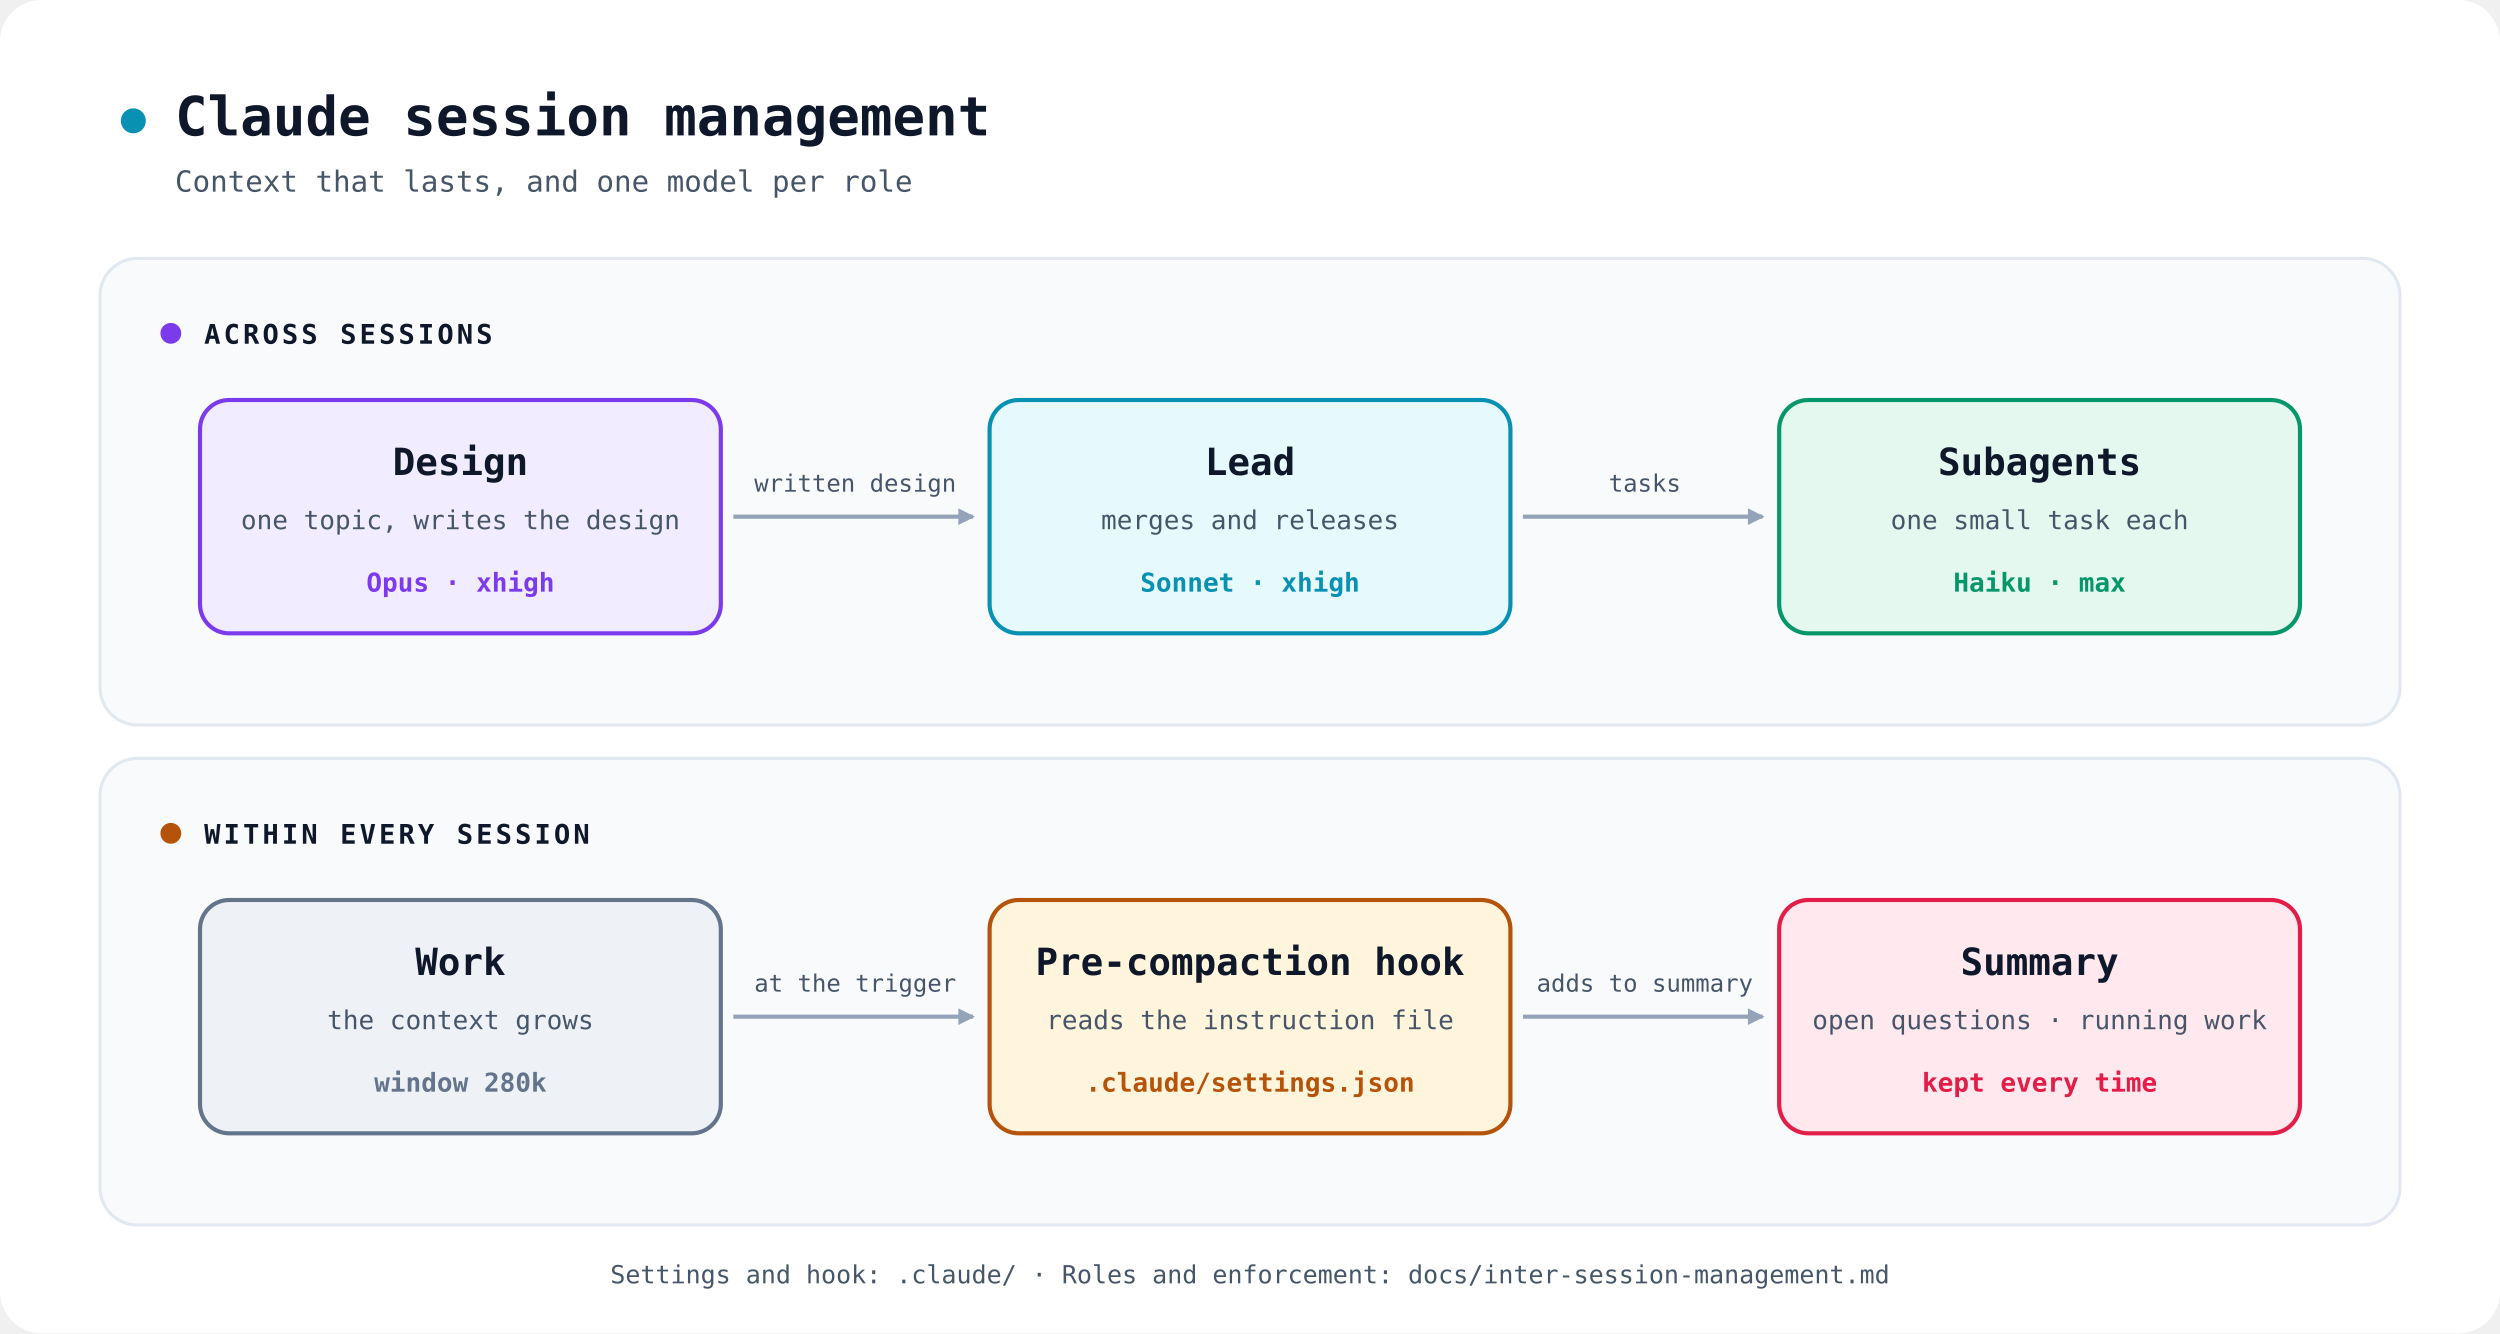
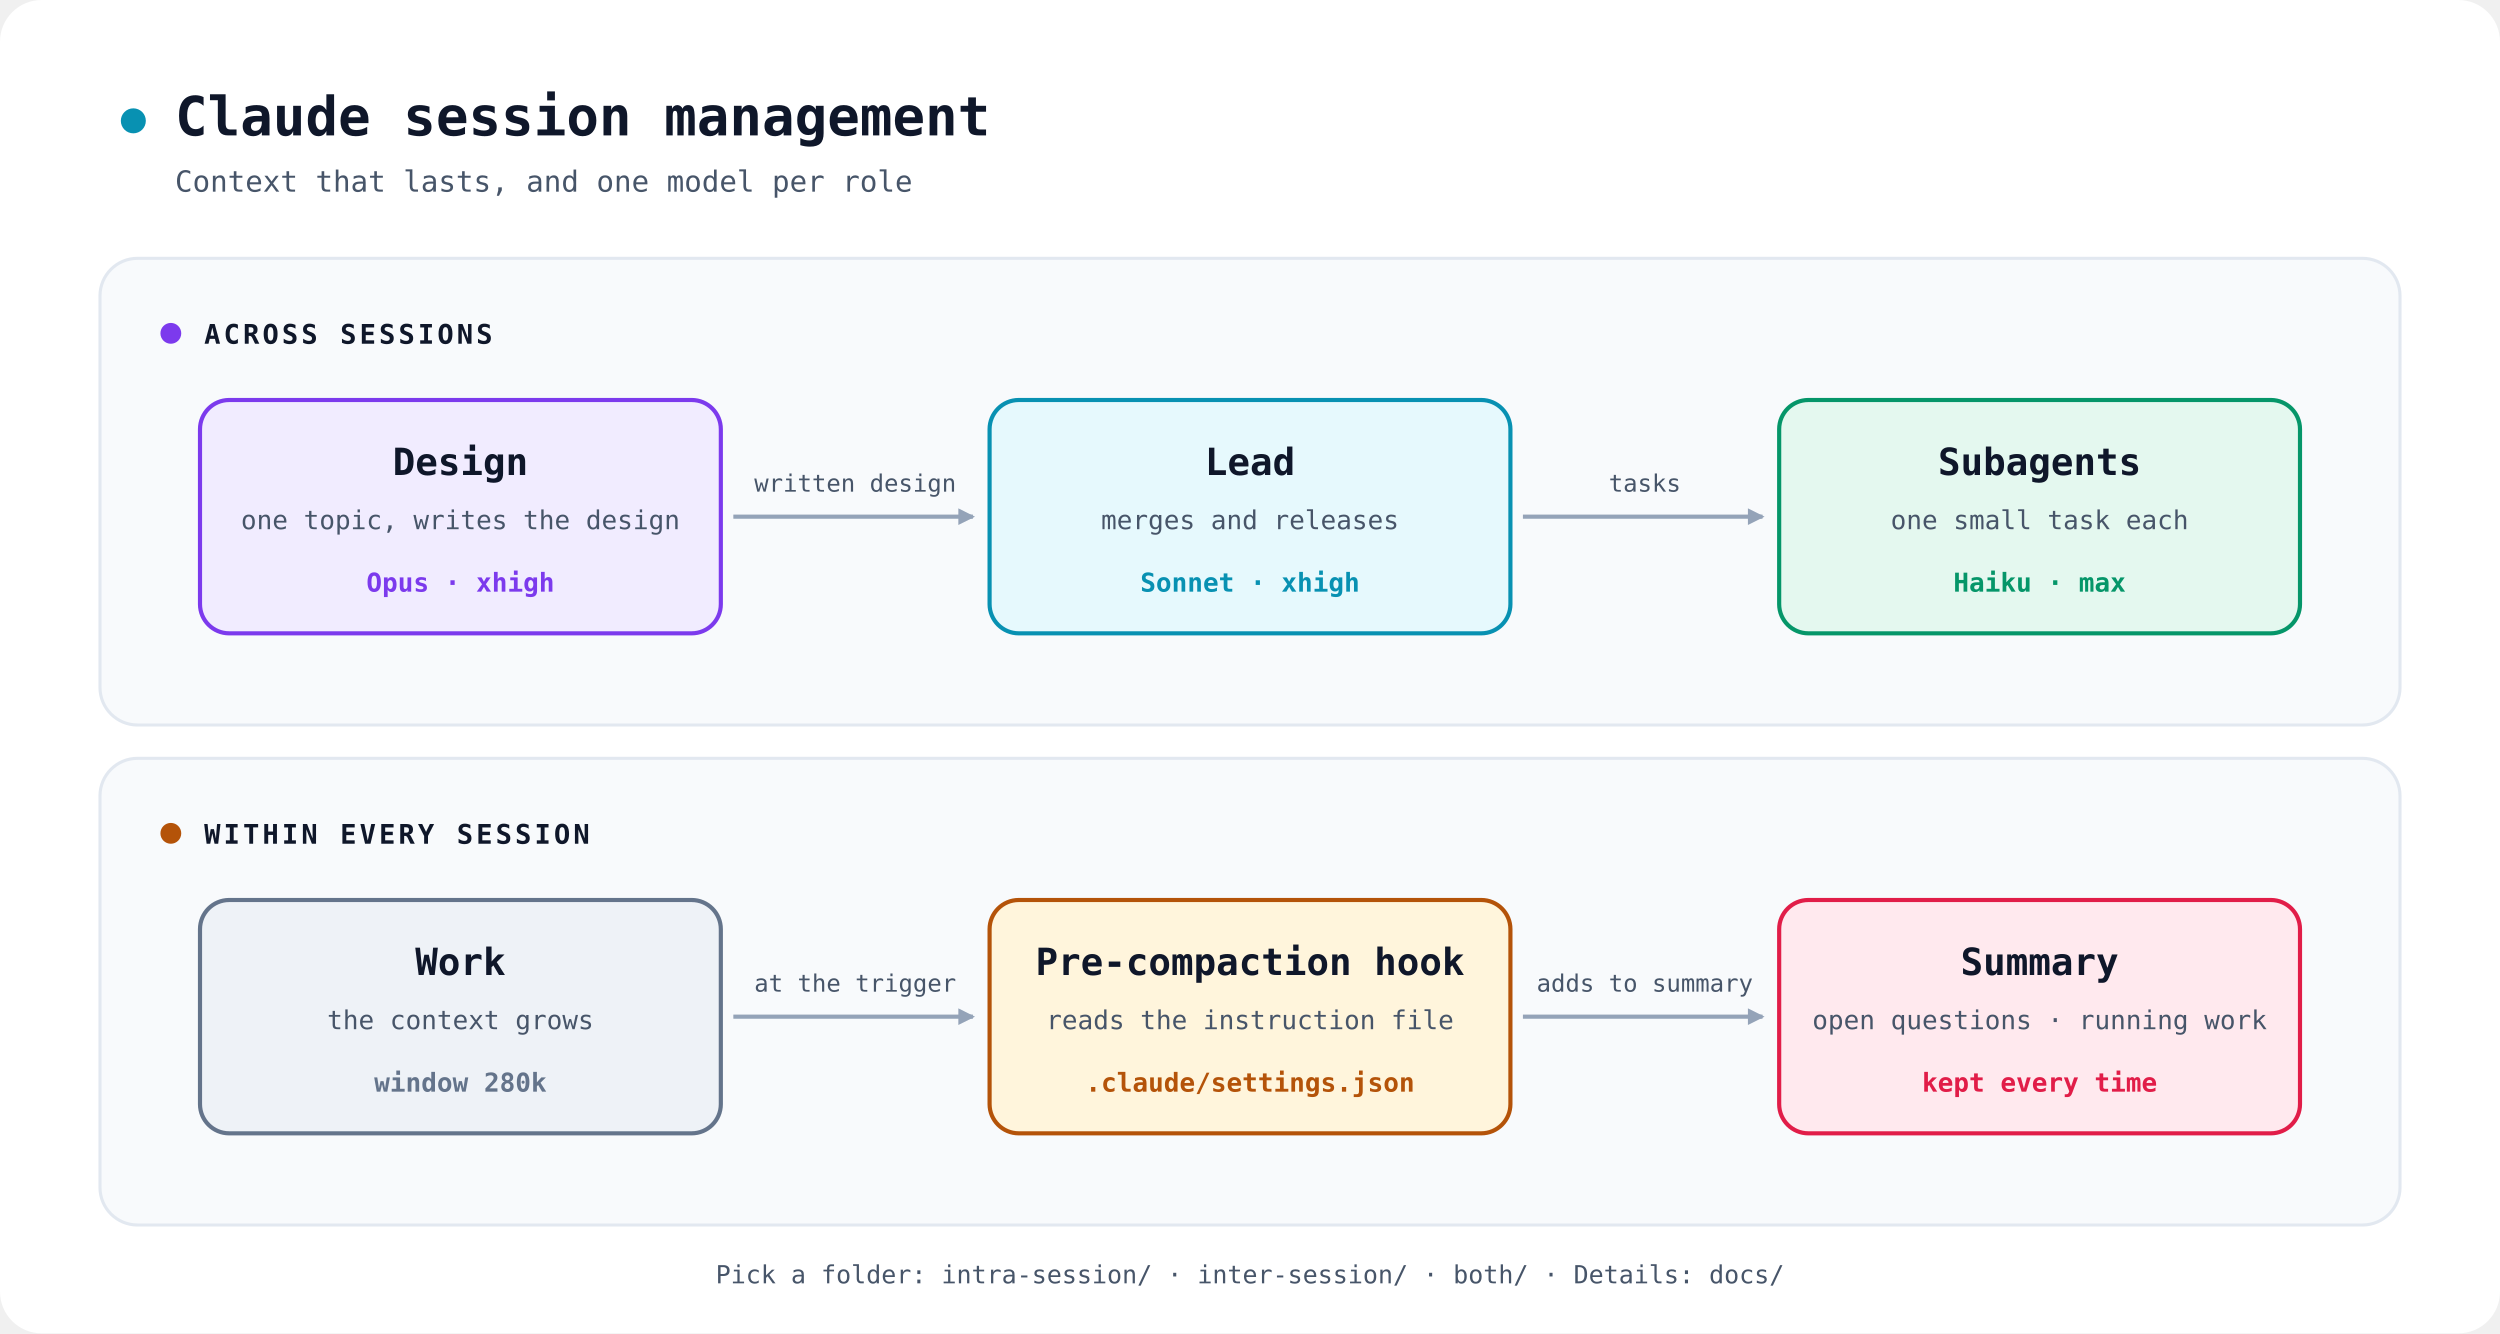
<svg xmlns="http://www.w3.org/2000/svg" width="1200" height="640" viewBox="0 0 1200 640" font-family="ui-monospace, SFMono-Regular, Menlo, Consolas, 'DejaVu Sans Mono', monospace" role="img" aria-label="Within every session a pre-compaction hook keeps open questions and running work. Across sessions Design runs on Opus, Lead on Sonnet and Subagents on Haiku.">
  <defs>
    <marker id="head" markerWidth="10" markerHeight="10" refX="8" refY="5" orient="auto" markerUnits="userSpaceOnUse">
      <path d="M1 1 L9 5 L1 9 Z" fill="#94a3b8" />
    </marker>
  </defs>
  <rect width="1200" height="640" rx="20" fill="#ffffff" />
  <circle cx="64" cy="58" r="6" fill="#0891b2" />
  <text x="84" y="65" font-size="26" font-weight="700" fill="#0f172a">Claude session management</text>
  <text x="84" y="92" font-size="14" fill="#475569">Context that lasts, and one model per role</text>
  <rect x="48" y="124" width="1104" height="224" rx="18" fill="#f8fafc" stroke="#e2e8f0" stroke-width="1.5" />
  <circle cx="82" cy="160" r="5" fill="#7c3aed" />
  <text x="98" y="165" font-size="13" font-weight="700" letter-spacing="1.5" fill="#0f172a">ACROSS SESSIONS</text>
  <rect x="96.0" y="192" width="250" height="112" rx="14" fill="#f1ecff" stroke="#7c3aed" stroke-width="2" />
  <text x="221.0" y="228" text-anchor="middle" font-size="18" font-weight="700" fill="#0f172a">Design</text>
  <text x="221.0" y="254" text-anchor="middle" font-size="12.5" fill="#475569">one topic, writes the design</text>
  <text x="221.0" y="284" text-anchor="middle" font-size="12.5" font-weight="700" fill="#7c3aed">Opus · xhigh</text>
  <rect x="475.0" y="192" width="250" height="112" rx="14" fill="#e6f9fd" stroke="#0891b2" stroke-width="2" />
  <text x="600.0" y="228" text-anchor="middle" font-size="18" font-weight="700" fill="#0f172a">Lead</text>
  <text x="600.0" y="254" text-anchor="middle" font-size="12.5" fill="#475569">merges and releases</text>
  <text x="600.0" y="284" text-anchor="middle" font-size="12.5" font-weight="700" fill="#0891b2">Sonnet · xhigh</text>
  <rect x="854.0" y="192" width="250" height="112" rx="14" fill="#e4f8ef" stroke="#059669" stroke-width="2" />
  <text x="979.0" y="228" text-anchor="middle" font-size="18" font-weight="700" fill="#0f172a">Subagents</text>
  <text x="979.0" y="254" text-anchor="middle" font-size="12.5" fill="#475569">one small task each</text>
  <text x="979.0" y="284" text-anchor="middle" font-size="12.5" font-weight="700" fill="#059669">Haiku · max</text>
  <line x1="352.0" y1="248.0" x2="467.0" y2="248.0" stroke="#94a3b8" stroke-width="2" marker-end="url(#head)" />
  <text x="410.5" y="236.0" text-anchor="middle" font-size="11.5" fill="#475569">written design</text>
  <line x1="731.0" y1="248.0" x2="846.0" y2="248.0" stroke="#94a3b8" stroke-width="2" marker-end="url(#head)" />
  <text x="789.5" y="236.0" text-anchor="middle" font-size="11.5" fill="#475569">tasks</text>
  <rect x="48" y="364" width="1104" height="224" rx="18" fill="#f8fafc" stroke="#e2e8f0" stroke-width="1.5" />
  <circle cx="82" cy="400" r="5" fill="#b45309" />
  <text x="98" y="405" font-size="13" font-weight="700" letter-spacing="1.5" fill="#0f172a">WITHIN EVERY SESSION</text>
  <rect x="96.0" y="432" width="250" height="112" rx="14" fill="#eef2f7" stroke="#64748b" stroke-width="2" />
  <text x="221.0" y="468" text-anchor="middle" font-size="18" font-weight="700" fill="#0f172a">Work</text>
  <text x="221.0" y="494" text-anchor="middle" font-size="12.5" fill="#475569">the context grows</text>
  <text x="221.0" y="524" text-anchor="middle" font-size="12.5" font-weight="700" fill="#64748b">window 280k</text>
  <rect x="475.0" y="432" width="250" height="112" rx="14" fill="#fff5dc" stroke="#b45309" stroke-width="2" />
  <text x="600.0" y="468" text-anchor="middle" font-size="18" font-weight="700" fill="#0f172a">Pre-compaction hook</text>
  <text x="600.0" y="494" text-anchor="middle" font-size="12.5" fill="#475569">reads the instruction file</text>
  <text x="600.0" y="524" text-anchor="middle" font-size="12.5" font-weight="700" fill="#b45309">.claude/settings.json</text>
  <rect x="854.0" y="432" width="250" height="112" rx="14" fill="#ffe9ee" stroke="#e11d48" stroke-width="2" />
  <text x="979.0" y="468" text-anchor="middle" font-size="18" font-weight="700" fill="#0f172a">Summary</text>
  <text x="979.0" y="494" text-anchor="middle" font-size="12.5" fill="#475569">open questions · running work</text>
  <text x="979.0" y="524" text-anchor="middle" font-size="12.5" font-weight="700" fill="#e11d48">kept every time</text>
  <line x1="352.0" y1="488.0" x2="467.0" y2="488.0" stroke="#94a3b8" stroke-width="2" marker-end="url(#head)" />
  <text x="410.5" y="476.0" text-anchor="middle" font-size="11.5" fill="#475569">at the trigger</text>
  <line x1="731.0" y1="488.0" x2="846.0" y2="488.0" stroke="#94a3b8" stroke-width="2" marker-end="url(#head)" />
  <text x="789.5" y="476.0" text-anchor="middle" font-size="11.5" fill="#475569">adds to summary</text>
-   <text x="600.0" y="616" text-anchor="middle" font-size="12" fill="#475569">Settings and hook: .claude/   ·   Roles and enforcement: docs/inter-session-management.md</text>
+   <text x="600.0" y="616" text-anchor="middle" font-size="12" fill="#475569">Pick a folder: intra-session/  ·  inter-session/  ·  both/   ·   Details: docs/</text>
</svg>
